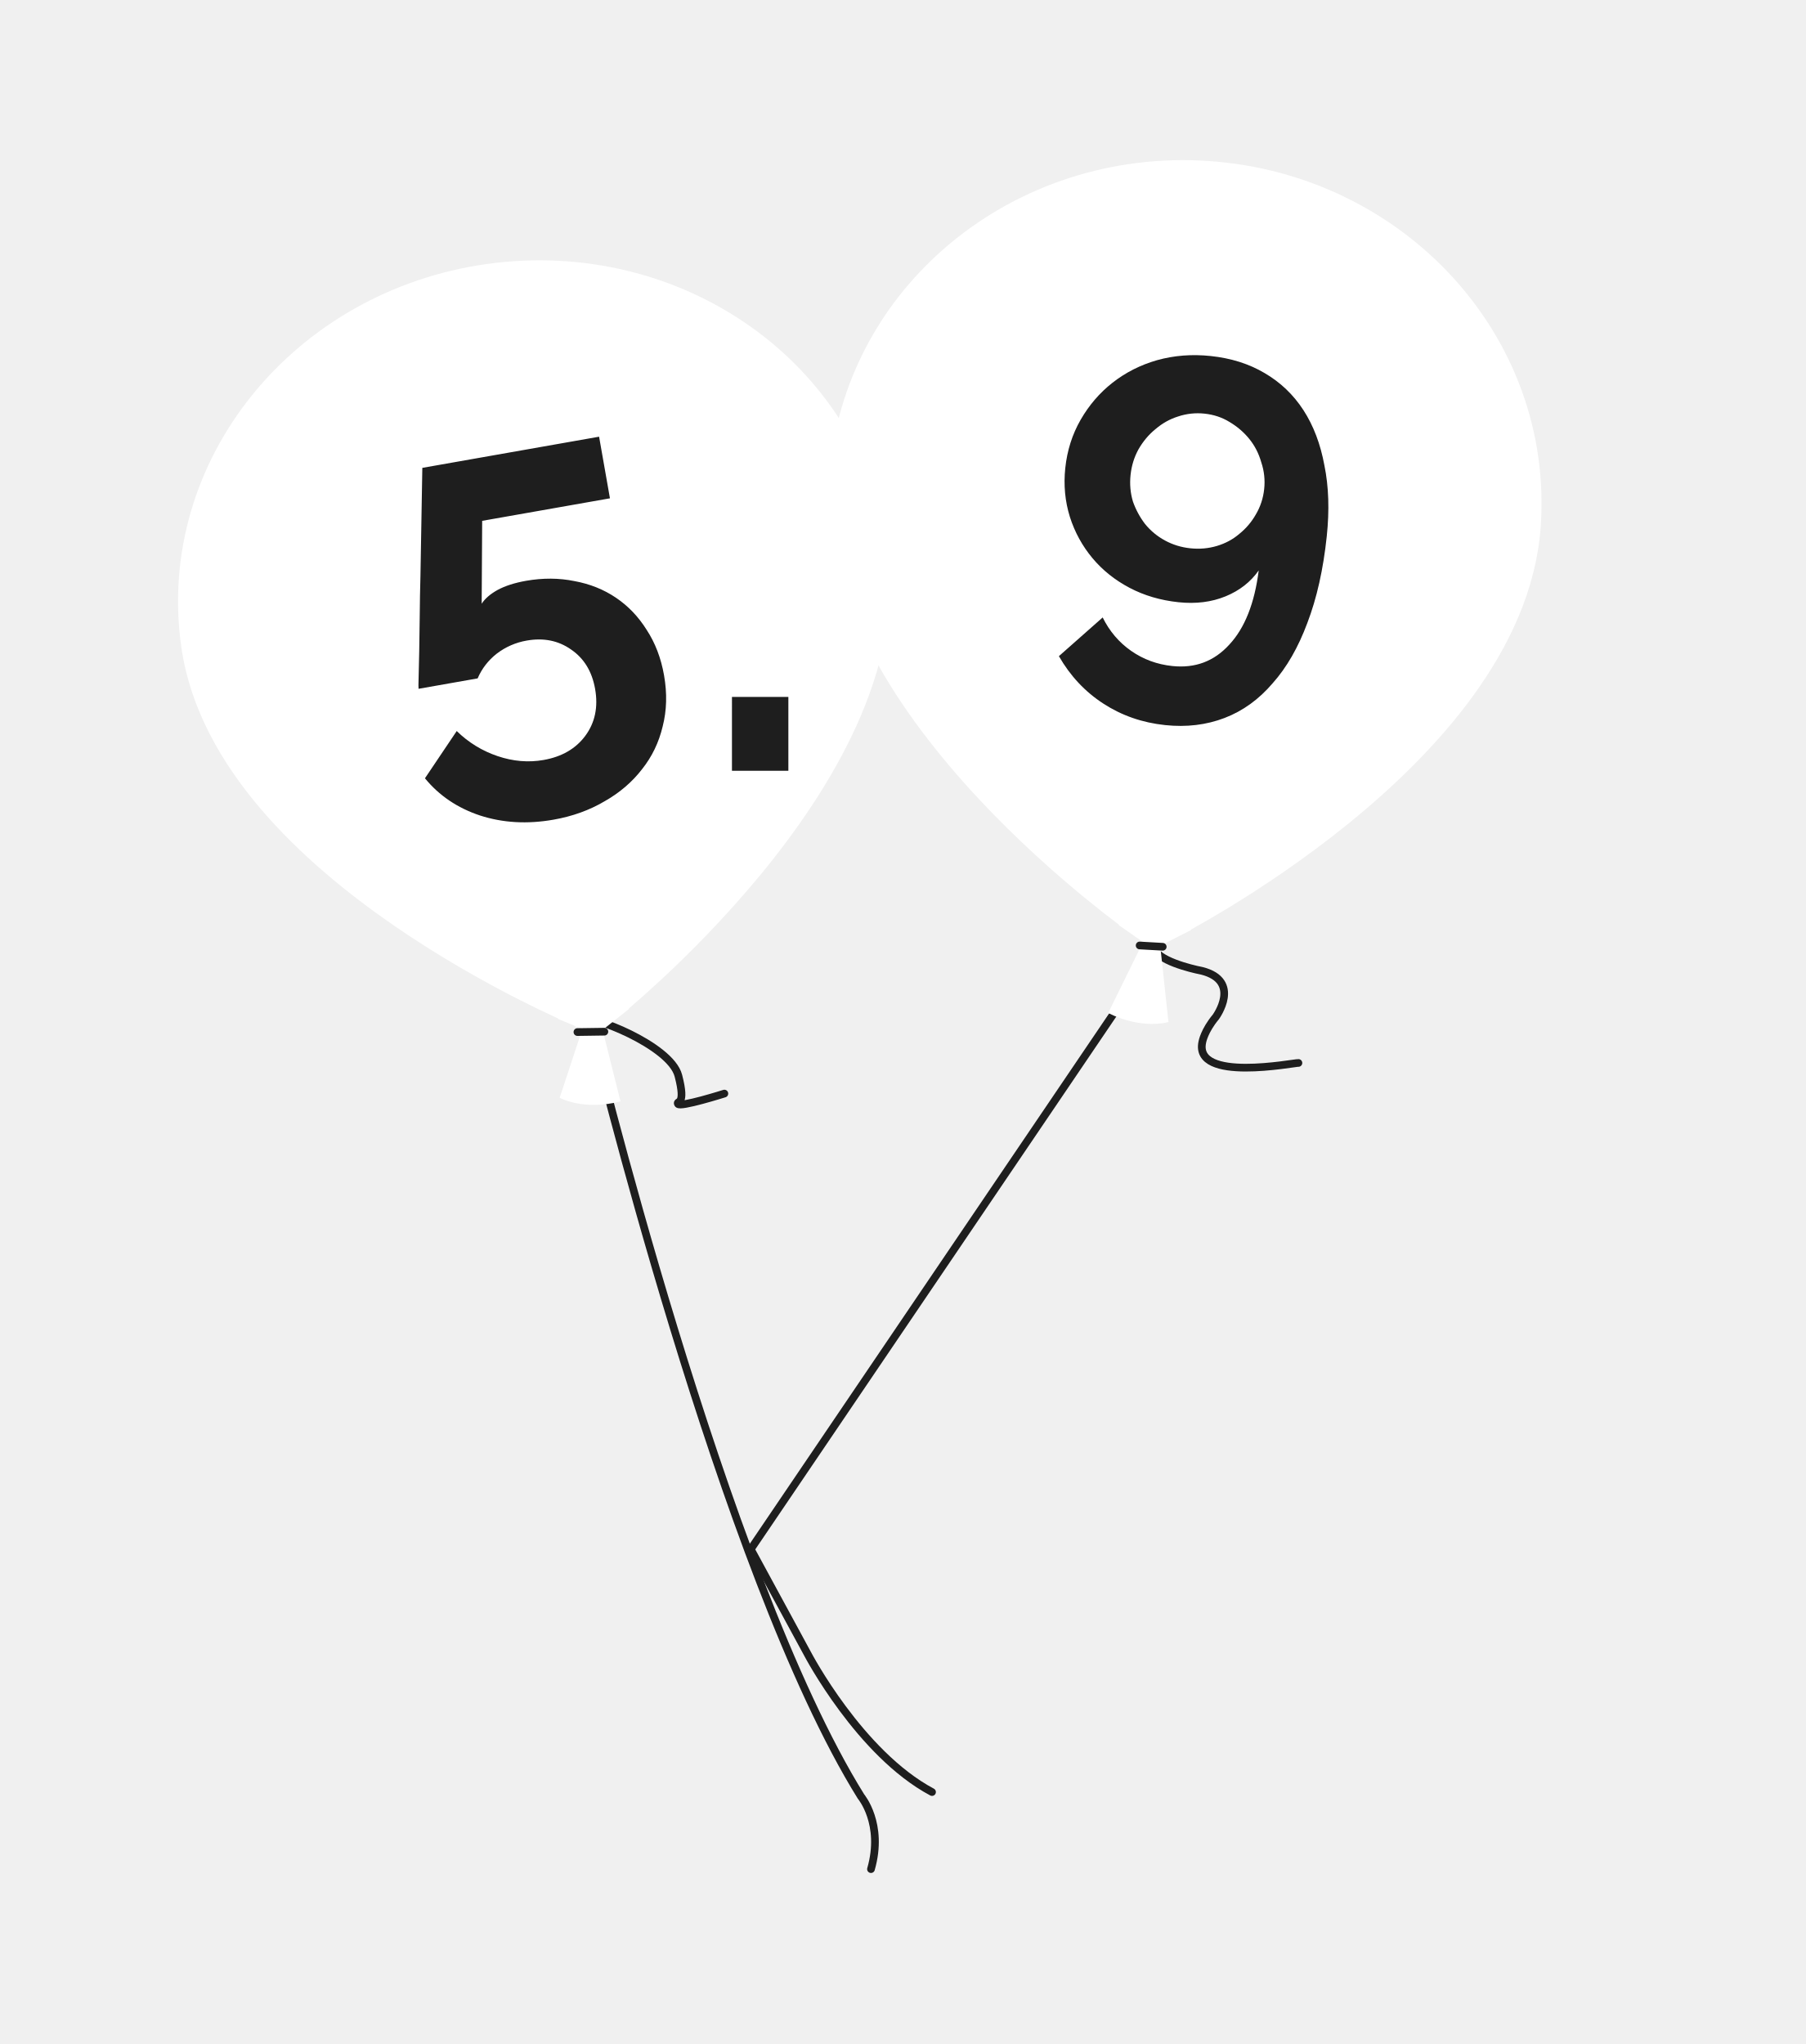
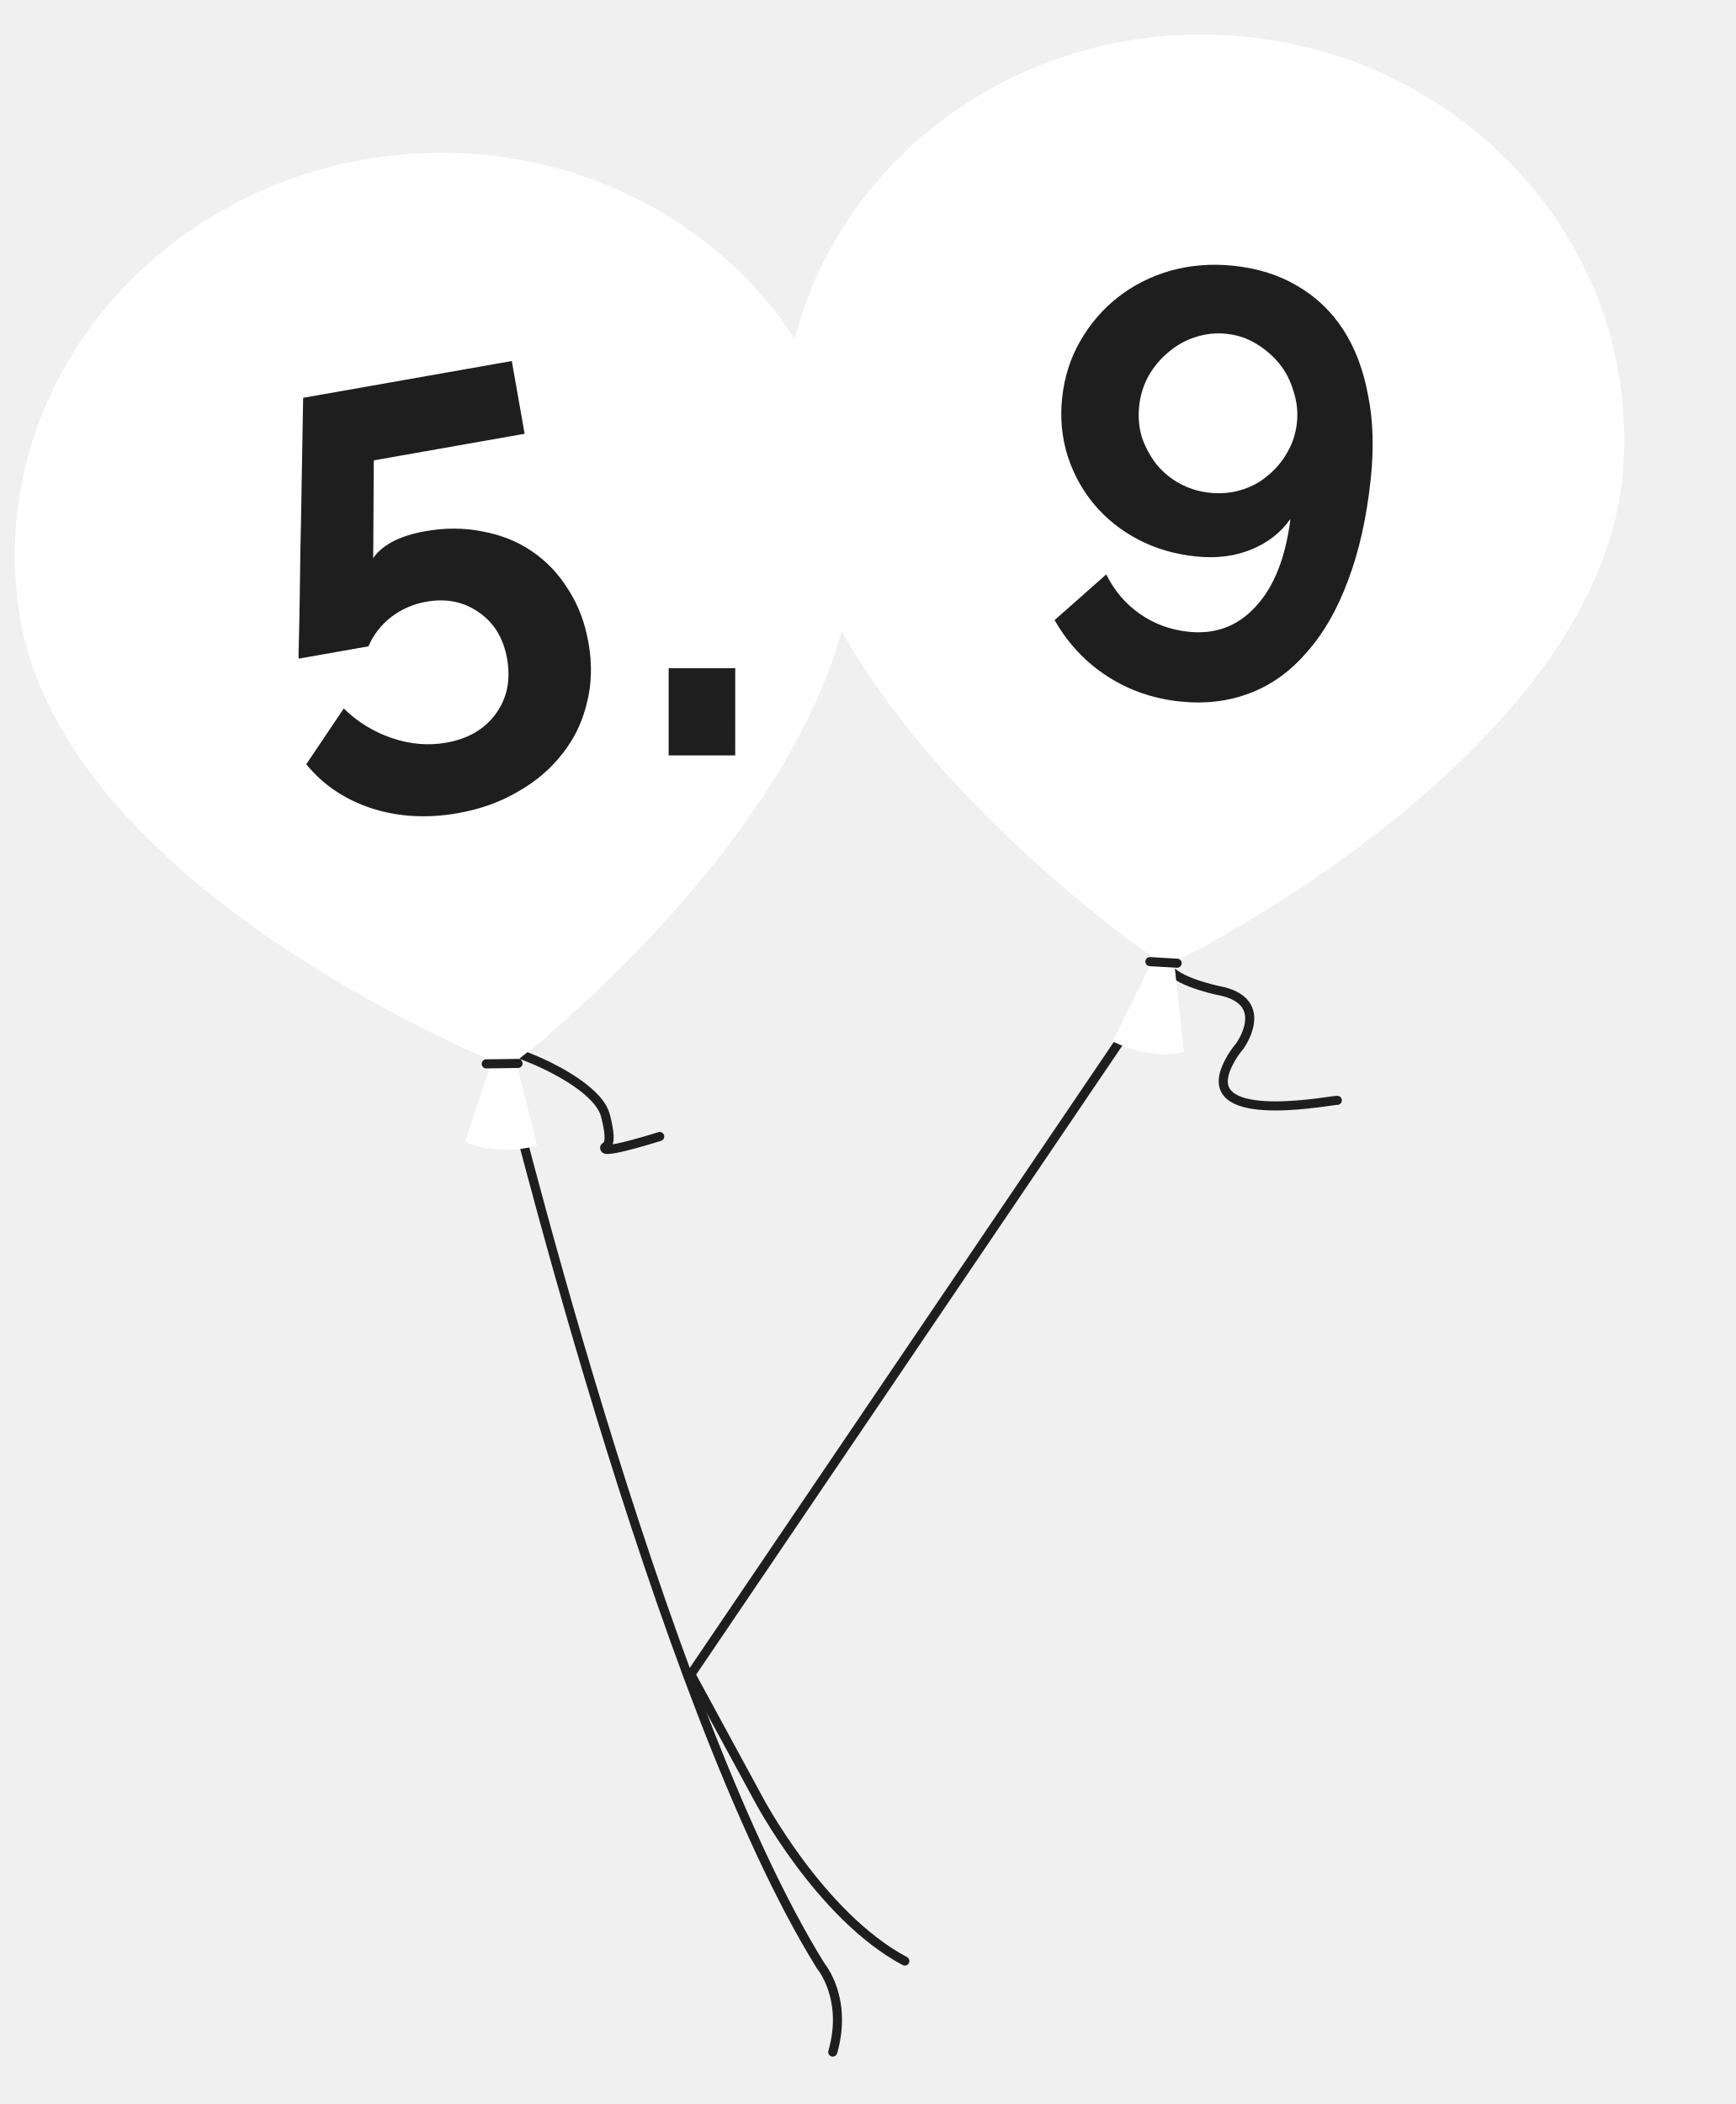
- <svg xmlns="http://www.w3.org/2000/svg" width="469" height="531" fill="none">
-   <path d="M188.188 284.097s-11.586 3.662-12.064 2.677c-.479-.984 2.23.774.114-7.334-2.115-8.109-23.919-16.143-23.249-14.087.671 2.056 34.626 143.402 70.698 201.355 0 0 5.969 7.07 2.591 18.86" stroke="#1E1E1E" stroke-width="2" stroke-linecap="round" stroke-linejoin="round" />
-   <path d="m153.327 257.338-1.905 4.617 2.719 1.126 2.301-1.824-3.115-3.919Zm0 0c3.115 3.919 3.116 3.918 3.118 3.917l.004-.004.014-.011.048-.039.089-.071.087-.07a170.005 170.005 0 0 0 3.096-2.574 264.56 264.56 0 0 0 8.557-7.621c7.025-6.524 16.33-15.809 25.411-26.837 9.065-11.01 18.012-23.883 24.212-37.585 6.193-13.687 9.783-28.509 7.692-43.253-6.465-45.589-50.772-76.288-98.397-69.665-47.624 6.624-81.678 48.223-75.213 93.812 2.091 14.744 9.666 28.013 19.426 39.481 9.772 11.481 21.953 21.415 33.73 29.526 11.796 8.124 23.324 14.512 31.892 18.867a267.38 267.38 0 0 0 10.346 4.992c1.249.568 2.233 1.001 2.91 1.295l.782.335.208.088.058.024.016.006.005.003c.002 0 .004.001 1.909-4.616Z" fill="#fff" stroke="#fff" stroke-width="10" />
-   <path d="m152.98 262.201-7.578 22.991s6.168 3.421 15.804.934l-5.973-23.823-2.253-.102Z" fill="#fff" />
-   <rect x="149" y="267.128" width="9" height="2" rx="1" transform="rotate(-.815 149 267.128)" fill="#1E1E1E" />
-   <path d="M337.325 276.139c-1.065-.105-27.318 5.204-24.956-5.487 0 0 .495-2.865 3.506-6.483 0 0 6.764-9.294-3.601-11.954 0 0-9.446-1.754-12.025-5.016L195.045 402.455l14.787 27.241s13.521 25.847 32.305 35.85" stroke="#1E1E1E" stroke-width="2" stroke-linecap="round" stroke-linejoin="round" />
-   <path d="m300.447 234.963-2.862 4.104 2.451 1.706 2.666-1.351-2.255-4.459Zm0 0a739.01 739.01 0 0 0 2.258 4.457l.005-.002.017-.008.055-.029c.047-.024.115-.058.202-.104.175-.09.429-.222.757-.395a181.86 181.86 0 0 0 2.814-1.52 265.502 265.502 0 0 0 9.978-5.798c8.248-5.025 19.308-12.321 30.515-21.397 11.189-9.061 22.651-19.996 31.601-32.323 8.942-12.315 15.565-26.283 16.63-41.339 3.292-46.559-33.479-86.347-81.53-89.68-48.052-3.331-90.063 30.995-93.354 77.553-1.065 15.056 3.528 29.802 10.649 43.23 7.129 13.443 16.94 25.853 26.745 36.37 9.821 10.533 19.746 19.285 27.206 25.399a264.686 264.686 0 0 0 9.065 7.119 171.026 171.026 0 0 0 3.452 2.52l.051.036.015.01.004.003c.002.001.003.002 2.865-4.102Z" fill="#fff" stroke="#fff" stroke-width="10" />
-   <path d="m300.965 241.459 2.594 24.048s-6.751 2.078-15.656-2.336l10.837-22.076 2.225.364Z" fill="#fff" />
-   <rect x="295.136" y="244.563" width="8" height="2" rx="1" transform="rotate(3.25 295.136 244.563)" fill="#1E1E1E" />
-   <path d="M136.669 150.884c4.374-.77 8.573-.744 12.596.08 4.008.737 7.599 2.179 10.773 4.325 3.174 2.146 5.828 4.925 7.963 8.337 2.222 3.396 3.726 7.325 4.512 11.786.833 4.724.713 9.164-.358 13.321-.984 4.142-2.767 7.838-5.351 11.089-2.568 3.339-5.821 6.122-9.757 8.349-3.921 2.314-8.331 3.903-13.23 4.766-6.823 1.203-13.2.839-19.132-1.092-5.845-1.946-10.606-5.166-14.284-9.659l8.254-12.277a27.757 27.757 0 0 0 10.618 6.517c4.028 1.364 8.011 1.699 11.947 1.006 4.723-.833 8.326-2.911 10.806-6.234 2.553-3.426 3.413-7.501 2.581-12.224-.802-4.549-2.892-7.968-6.272-10.259-3.293-2.306-7.126-3.073-11.499-2.302a17.71 17.71 0 0 0-7.788 3.401c-2.218 1.744-3.871 3.884-4.957 6.421l-15.351 2.705c-.046-.262-.041-1.255.016-2.979l.156-6.792c.047-2.804.091-5.878.133-9.223.027-3.431.089-6.915.188-10.45.156-8.324.318-17.642.485-27.953l45.923-8.094 2.821 16.008-33.196 5.85-.128 21.533c.849-1.322 2.218-2.511 4.106-3.565 1.976-1.07 4.451-1.867 7.425-2.391ZM190.158 200.232l.002-19.186 14.655.002-.002 19.185-14.655-.001ZM276.754 121.603c.484-4.593 1.818-8.784 4.002-12.573 2.185-3.789 4.933-6.983 8.243-9.582 3.407-2.679 7.275-4.638 11.603-5.88 4.417-1.232 9.054-1.593 13.913-1.082 5.3.558 9.967 2.031 14.003 4.42 4.124 2.4 7.492 5.611 10.105 9.637 2.613 4.026 4.431 8.817 5.455 14.373 1.12 5.476 1.323 11.615.608 18.417-.902 8.568-2.584 16.072-5.048 22.511-2.366 6.36-5.371 11.581-9.016 15.663-3.565 4.18-7.721 7.181-12.468 9.004-4.747 1.823-9.902 2.442-15.467 1.856-5.919-.622-11.261-2.479-16.026-5.571-4.766-3.091-8.62-7.203-11.563-12.335l11.373-10.057c1.767 3.58 4.231 6.474 7.393 8.682 3.161 2.208 6.73 3.521 10.705 3.939 5.918.623 10.846-1.226 14.783-5.545 4.026-4.31 6.578-10.74 7.656-19.289-2.101 2.994-4.972 5.237-8.612 6.73-3.64 1.492-7.713 2.002-12.218 1.528-4.681-.493-8.926-1.743-12.734-3.751-3.807-2.008-7.02-4.579-9.638-7.713-2.617-3.133-4.566-6.687-5.844-10.662-1.27-4.063-1.672-8.303-1.208-12.72Zm36.186-14.144a16.124 16.124 0 0 0-6.911.746c-2.125.67-4.07 1.76-5.837 3.271-1.757 1.423-3.238 3.187-4.442 5.293-1.106 2.028-1.785 4.234-2.036 6.619-.251 2.385-.046 4.684.614 6.896a21.263 21.263 0 0 0 3.139 5.823 17.186 17.186 0 0 0 5.175 4.296c2.027 1.106 4.233 1.785 6.618 2.035 2.385.251 4.684.047 6.897-.614 2.213-.66 4.153-1.706 5.822-3.138a17.579 17.579 0 0 0 4.282-5.042c1.195-2.018 1.917-4.22 2.168-6.605a16.121 16.121 0 0 0-.746-6.91c-.651-2.302-1.688-4.331-3.111-6.088-1.423-1.757-3.143-3.233-5.161-4.428-1.929-1.185-4.086-1.904-6.471-2.154Z" fill="#1E1E1E" />
+ <svg xmlns="http://www.w3.org/2000/svg" width="382" height="463" fill="none">
+   <path d="M145.188 250.097s-11.586 3.662-12.064 2.677c-.479-.984 2.23.774.114-7.334-2.115-8.109-23.919-16.143-23.249-14.087.671 2.056 34.626 143.402 70.698 201.355 0 0 5.969 7.07 2.591 18.86" stroke="#1E1E1E" stroke-width="2" stroke-linecap="round" stroke-linejoin="round" />
+   <path d="m110.327 223.338-1.905 4.617 2.719 1.126 2.301-1.824-3.115-3.919Zm0 0c3.115 3.919 3.116 3.918 3.118 3.917l.004-.004.014-.011.048-.039.177-.141a170.005 170.005 0 0 0 3.095-2.574 264.56 264.56 0 0 0 8.557-7.621c7.025-6.524 16.33-15.809 25.411-26.837 9.065-11.01 18.012-23.883 24.212-37.585 6.193-13.687 9.783-28.509 7.692-43.253-6.465-45.589-50.772-76.288-98.397-69.665C36.634 46.15 2.58 87.748 9.045 133.337c2.091 14.744 9.665 28.013 19.426 39.481 9.772 11.481 21.953 21.415 33.73 29.526 11.796 8.124 23.324 14.512 31.892 18.867a267.38 267.38 0 0 0 10.346 4.992c1.249.568 2.233 1.001 2.91 1.295l.782.335.208.088.058.024.016.006.005.003c.002 0 .004.001 1.909-4.616Z" fill="#fff" stroke="#fff" stroke-width="10" />
+   <path d="m109.98 228.201-7.578 22.991s6.168 3.421 15.804.934l-5.973-23.823-2.253-.102Z" fill="#fff" />
+   <rect x="106" y="233.128" width="9" height="2" rx="1" transform="rotate(-.815 106 233.128)" fill="#1E1E1E" />
+   <path d="M294.325 242.139c-1.065-.105-27.318 5.204-24.956-5.487 0 0 .495-2.865 3.506-6.483 0 0 6.764-9.294-3.601-11.954 0 0-9.446-1.754-12.025-5.016L152.045 368.455l14.787 27.241s13.521 25.847 32.305 35.85" stroke="#1E1E1E" stroke-width="2" stroke-linecap="round" stroke-linejoin="round" />
+   <path d="m257.447 200.963-2.862 4.104 2.451 1.706 2.666-1.351-2.255-4.459Zm0 0a739.01 739.01 0 0 0 2.258 4.457l.005-.002.017-.008.055-.029c.047-.024.115-.058.202-.104.175-.09.429-.222.757-.395a181.86 181.86 0 0 0 2.814-1.52 265.502 265.502 0 0 0 9.978-5.798c8.248-5.025 19.308-12.321 30.515-21.397 11.189-9.061 22.651-19.996 31.601-32.323 8.942-12.315 15.565-26.283 16.63-41.339 3.292-46.559-33.479-86.347-81.53-89.68-48.052-3.331-90.063 30.995-93.354 77.553-1.065 15.056 3.528 29.802 10.649 43.23 7.129 13.443 16.94 25.853 26.745 36.37 9.821 10.533 19.746 19.285 27.206 25.399a264.686 264.686 0 0 0 9.065 7.119 171.026 171.026 0 0 0 3.452 2.52l.051.036.015.01.004.003c.002.001.003.002 2.865-4.102Z" fill="#fff" stroke="#fff" stroke-width="10" />
+   <path d="m257.965 207.459 2.594 24.048s-6.751 2.078-15.656-2.336l10.837-22.076 2.225.364Z" fill="#fff" />
+   <rect x="252.136" y="210.563" width="8" height="2" rx="1" transform="rotate(3.25 252.136 210.563)" fill="#1E1E1E" />
+   <path d="M93.67 116.884c4.373-.77 8.572-.744 12.595.08 4.008.737 7.599 2.179 10.773 4.325 3.174 2.146 5.828 4.925 7.963 8.337 2.222 3.396 3.726 7.325 4.512 11.786.833 4.724.713 9.164-.358 13.321-.984 4.142-2.767 7.838-5.351 11.089-2.568 3.339-5.821 6.122-9.757 8.349-3.921 2.314-8.331 3.903-13.23 4.766-6.823 1.203-13.2.839-19.132-1.092-5.845-1.946-10.606-5.166-14.284-9.659l8.254-12.277a27.758 27.758 0 0 0 10.618 6.517c4.028 1.364 8.01 1.699 11.947 1.006 4.723-.833 8.326-2.911 10.806-6.234 2.553-3.426 3.413-7.501 2.581-12.224-.802-4.549-2.892-7.968-6.272-10.259-3.293-2.306-7.126-3.073-11.5-2.302a17.716 17.716 0 0 0-7.787 3.401c-2.219 1.744-3.87 3.884-4.957 6.421L65.74 144.94c-.046-.262-.041-1.255.016-2.979l.156-6.792c.047-2.804.091-5.878.133-9.223.027-3.431.09-6.915.188-10.45.156-8.324.318-17.642.485-27.953l45.923-8.094 2.821 16.008-33.196 5.85-.128 21.533c.849-1.322 2.218-2.511 4.106-3.565 1.976-1.07 4.451-1.867 7.425-2.391ZM147.158 166.232l.002-19.186 14.655.002-.002 19.185-14.655-.001ZM233.754 87.603c.484-4.593 1.818-8.784 4.002-12.573 2.185-3.79 4.933-6.984 8.243-9.582 3.407-2.679 7.275-4.638 11.603-5.88 4.417-1.232 9.054-1.593 13.913-1.082 5.3.558 9.967 2.031 14.003 4.42 4.124 2.4 7.492 5.611 10.105 9.637 2.613 4.026 4.431 8.817 5.455 14.373 1.12 5.476 1.323 11.615.608 18.417-.902 8.568-2.584 16.072-5.048 22.511-2.366 6.36-5.371 11.581-9.016 15.663-3.565 4.18-7.721 7.181-12.468 9.004-4.747 1.823-9.902 2.442-15.467 1.856-5.919-.622-11.261-2.479-16.026-5.571-4.766-3.091-8.62-7.203-11.563-12.335l11.373-10.057c1.767 3.58 4.231 6.474 7.393 8.682 3.161 2.208 6.73 3.521 10.705 3.939 5.918.623 10.846-1.226 14.783-5.545 4.026-4.31 6.578-10.74 7.656-19.289-2.101 2.994-4.972 5.237-8.612 6.73-3.64 1.492-7.713 2.002-12.218 1.528-4.681-.493-8.926-1.743-12.734-3.751-3.807-2.008-7.02-4.579-9.638-7.713-2.617-3.133-4.566-6.687-5.844-10.662-1.27-4.063-1.672-8.303-1.208-12.72ZM269.94 73.46a16.117 16.117 0 0 0-6.911.746c-2.125.67-4.07 1.76-5.837 3.271-1.757 1.423-3.238 3.187-4.442 5.293-1.106 2.028-1.785 4.234-2.036 6.619-.251 2.385-.046 4.683.614 6.896a21.262 21.262 0 0 0 3.139 5.823 17.186 17.186 0 0 0 5.175 4.296c2.027 1.106 4.233 1.785 6.618 2.035 2.385.251 4.684.047 6.897-.614 2.213-.66 4.153-1.706 5.822-3.138a17.575 17.575 0 0 0 4.282-5.042c1.195-2.018 1.917-4.22 2.168-6.605a16.124 16.124 0 0 0-.746-6.91c-.651-2.302-1.688-4.33-3.111-6.088-1.423-1.757-3.143-3.233-5.161-4.428-1.929-1.185-4.086-1.903-6.471-2.154Z" fill="#1E1E1E" />
</svg>
